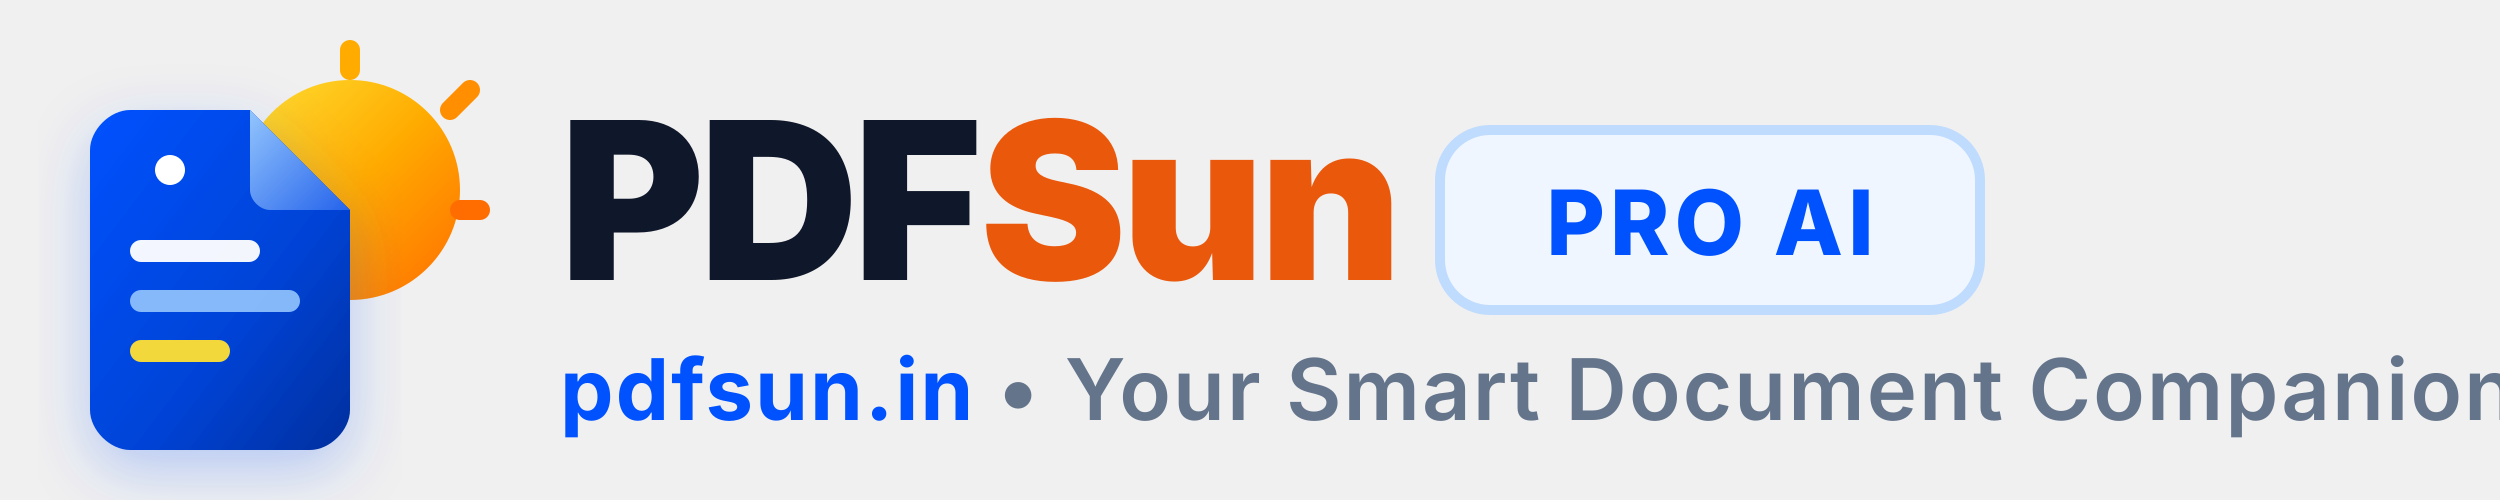
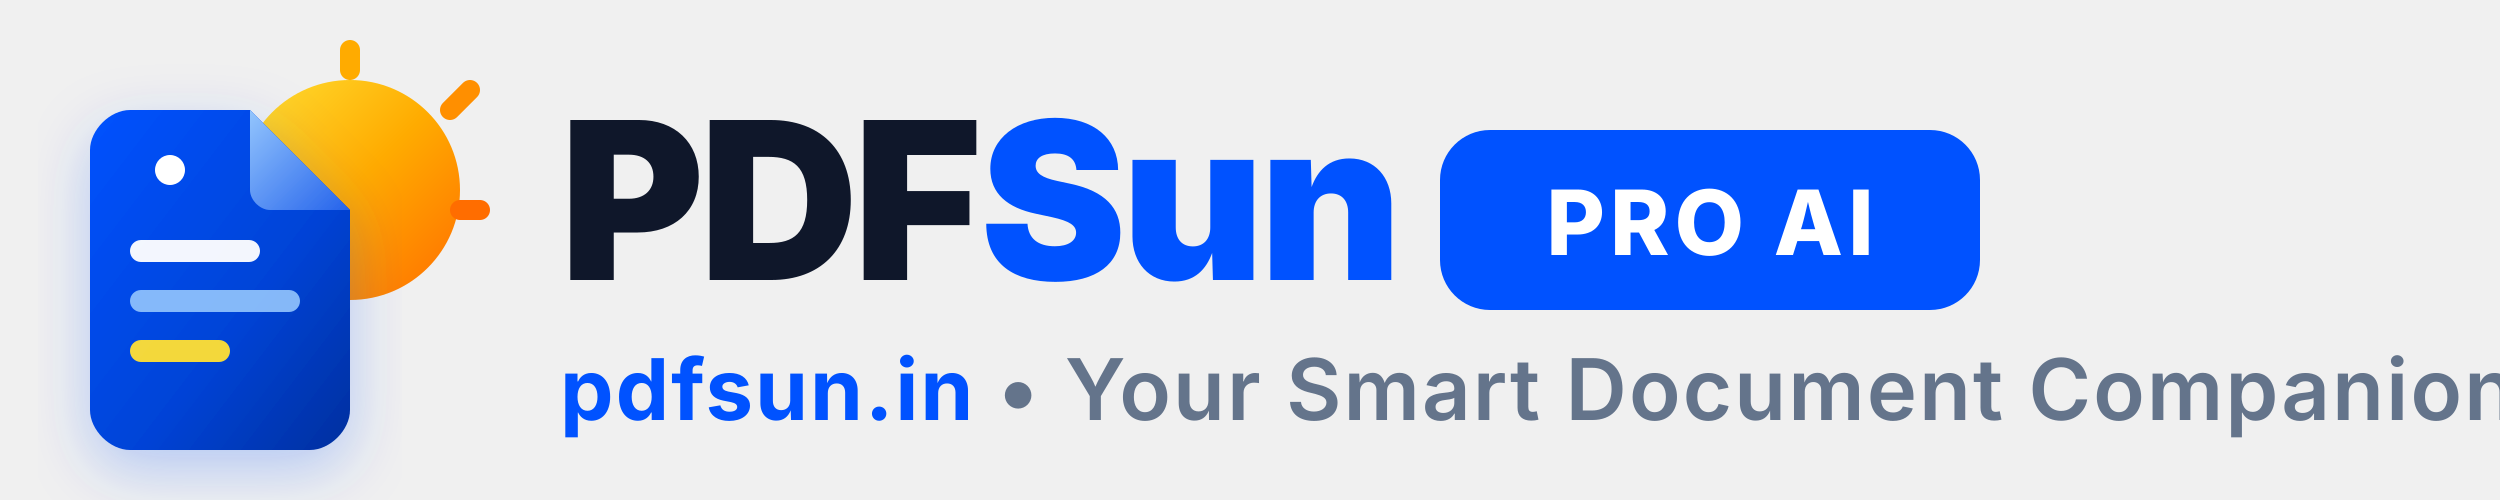
<svg xmlns="http://www.w3.org/2000/svg" viewBox="0 0 250 50" width="250" height="50" fill="none">
  <defs>
    <linearGradient id="docGradLight" x1="0%" y1="0%" x2="100%" y2="100%">
      <stop offset="0%" stop-color="#0052FF" />
      <stop offset="60%" stop-color="#0043D6" />
      <stop offset="100%" stop-color="#002F9E" />
    </linearGradient>
    <linearGradient id="sunGradLight" x1="0%" y1="0%" x2="100%" y2="100%">
      <stop offset="0%" stop-color="#FFE033" />
      <stop offset="50%" stop-color="#FFAB00" />
      <stop offset="100%" stop-color="#FF6D00" />
    </linearGradient>
    <linearGradient id="foldGradLight" x1="0%" y1="0%" x2="100%" y2="100%">
      <stop offset="0%" stop-color="#93C5FD" />
      <stop offset="100%" stop-color="#2563EB" />
    </linearGradient>
    <filter id="shadowLight" x="-20%" y="-20%" width="140%" height="140%">
      <feDropShadow dx="0" dy="2" stdDeviation="3" flood-color="#0052FF" flood-opacity="0.25" />
    </filter>
  </defs>
  <g transform="translate(4, 5)">
    <circle cx="31" cy="14" r="11" fill="url(#sunGradLight)" />
    <line x1="31" y1="0" x2="31" y2="2" stroke="#FFAB00" stroke-width="2" stroke-linecap="round" />
    <line x1="43" y1="4" x2="41" y2="6" stroke="#FF8F00" stroke-width="2" stroke-linecap="round" />
    <line x1="44" y1="16" x2="42" y2="16" stroke="#FF6D00" stroke-width="2" stroke-linecap="round" />
    <g filter="url(#shadowLight)">
      <path d="M 9 6 C 7 6, 5 8, 5 10 L 5 36 C 5 38, 7 40, 9 40 L 27 40 C 29 40, 31 38, 31 36 L 31 16 L 21 6 Z" fill="url(#docGradLight)" />
      <path d="M 21 6 L 31 16 L 23 16 C 22 16, 21 15, 21 14 Z" fill="url(#foldGradLight)" />
      <rect x="9" y="19" width="13" height="2.2" rx="1.1" fill="#FFFFFF" opacity="0.95" />
      <rect x="9" y="24" width="17" height="2.2" rx="1.1" fill="#93C5FD" opacity="0.9" />
      <rect x="9" y="29" width="10" height="2.2" rx="1.1" fill="#FFE033" opacity="0.95" />
      <circle cx="13" cy="12" r="1.5" fill="#FFFFFF" />
    </g>
  </g>
  <text x="56" y="28" font-family="-apple-system, BlinkMacSystemFont, 'Segoe UI', Inter, Roboto, sans-serif" font-size="22" font-weight="900" fill="#0F172A" letter-spacing="-0.5">PDF</text>
-   <text x="98" y="28" font-family="-apple-system, BlinkMacSystemFont, 'Segoe UI', Inter, Roboto, sans-serif" font-size="22" font-weight="900" fill="#EA580C" letter-spacing="-0.5">Sun</text>
-   <rect x="144" y="13" width="54" height="18" rx="5" fill="#EFF6FF" stroke="#BFDBFE" stroke-width="1" />
-   <text x="171" y="25.5" font-family="-apple-system, BlinkMacSystemFont, 'Segoe UI', Inter, Roboto, sans-serif" font-size="9" font-weight="800" fill="#0052FF" letter-spacing="0.5" text-anchor="middle">PRO AI</text>
+   <text x="98" y="28" font-family="-apple-system, BlinkMacSystemFont, 'Segoe UI', Inter, Roboto, sans-serif" font-size="22" font-weight="900" fill="#0052FF" letter-spacing="-0.5">Sun</text>
+   <rect x="144" y="13" width="54" height="18" rx="5" fill="#0052FF" />
+   <text x="171" y="25.5" font-family="-apple-system, BlinkMacSystemFont, 'Segoe UI', Inter, Roboto, sans-serif" font-size="9" font-weight="800" fill="#FFFFFF" letter-spacing="0.5" text-anchor="middle">PRO AI</text>
  <text x="56" y="42" font-family="-apple-system, BlinkMacSystemFont, 'Segoe UI', Inter, Roboto, sans-serif" font-size="8.5" font-weight="600" fill="#64748B" letter-spacing="0.2">
    <tspan fill="#0052FF" font-weight="700">pdfsun.in</tspan> • Your Smart Document Companion
  </text>
</svg>
